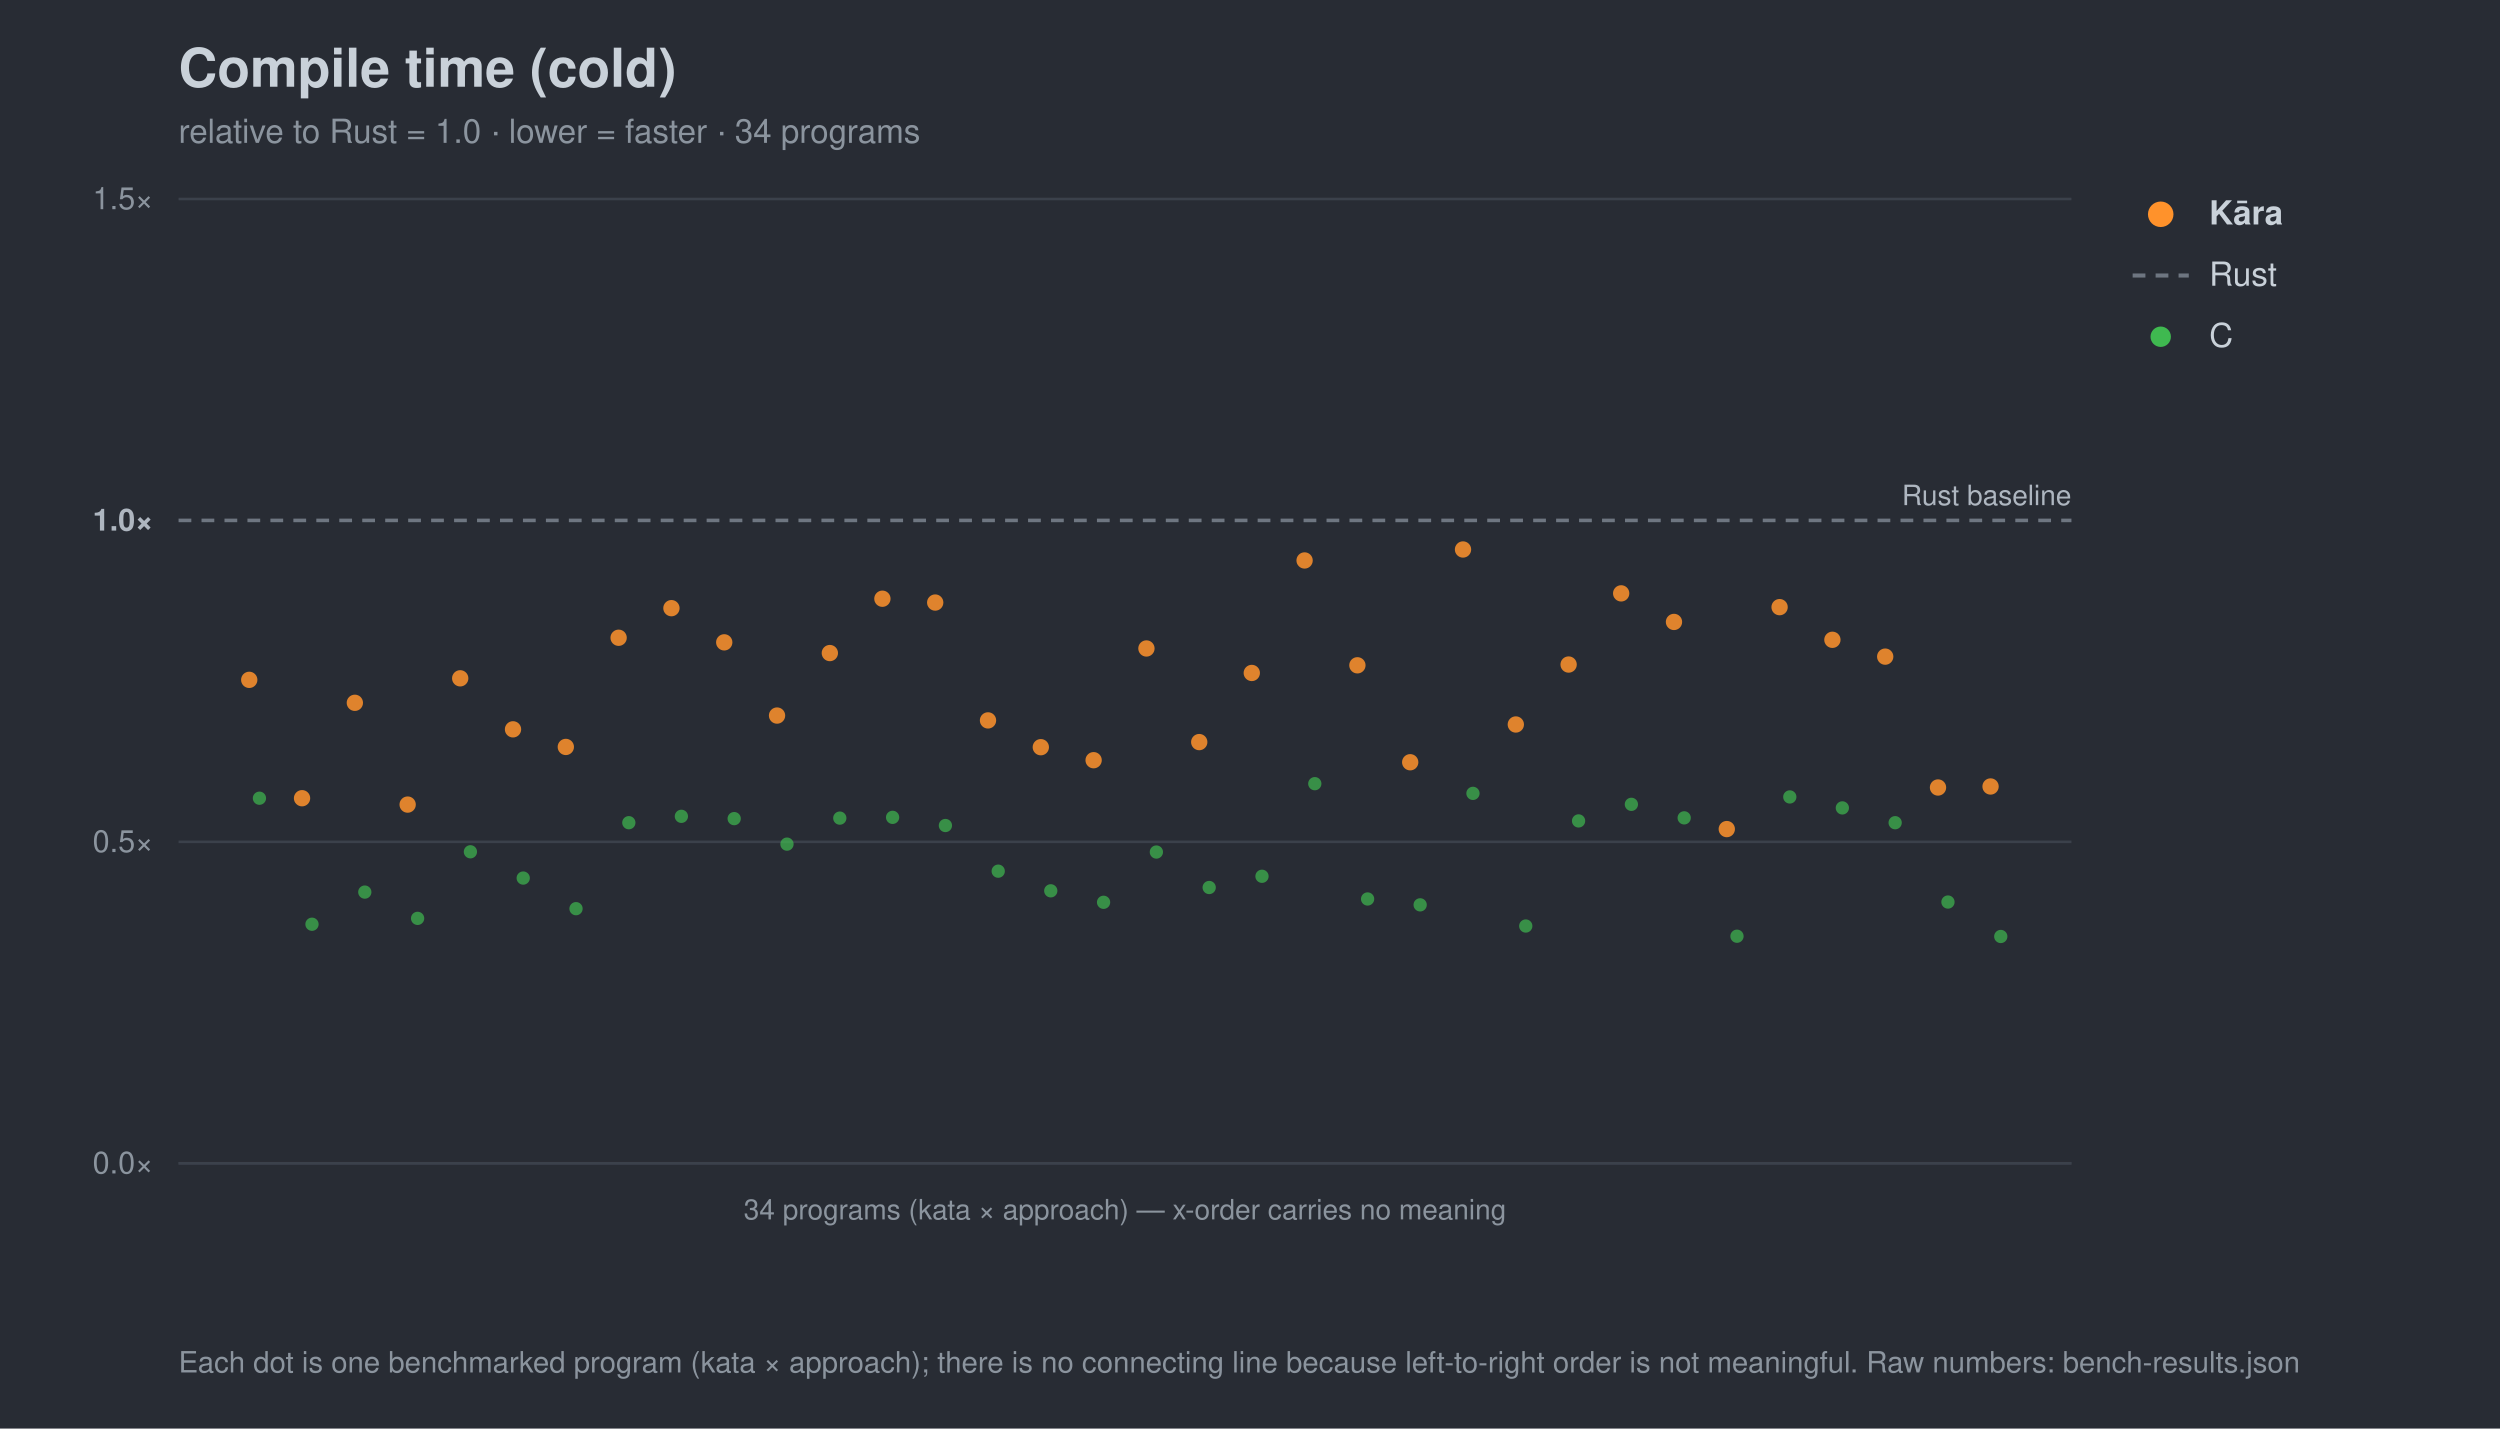
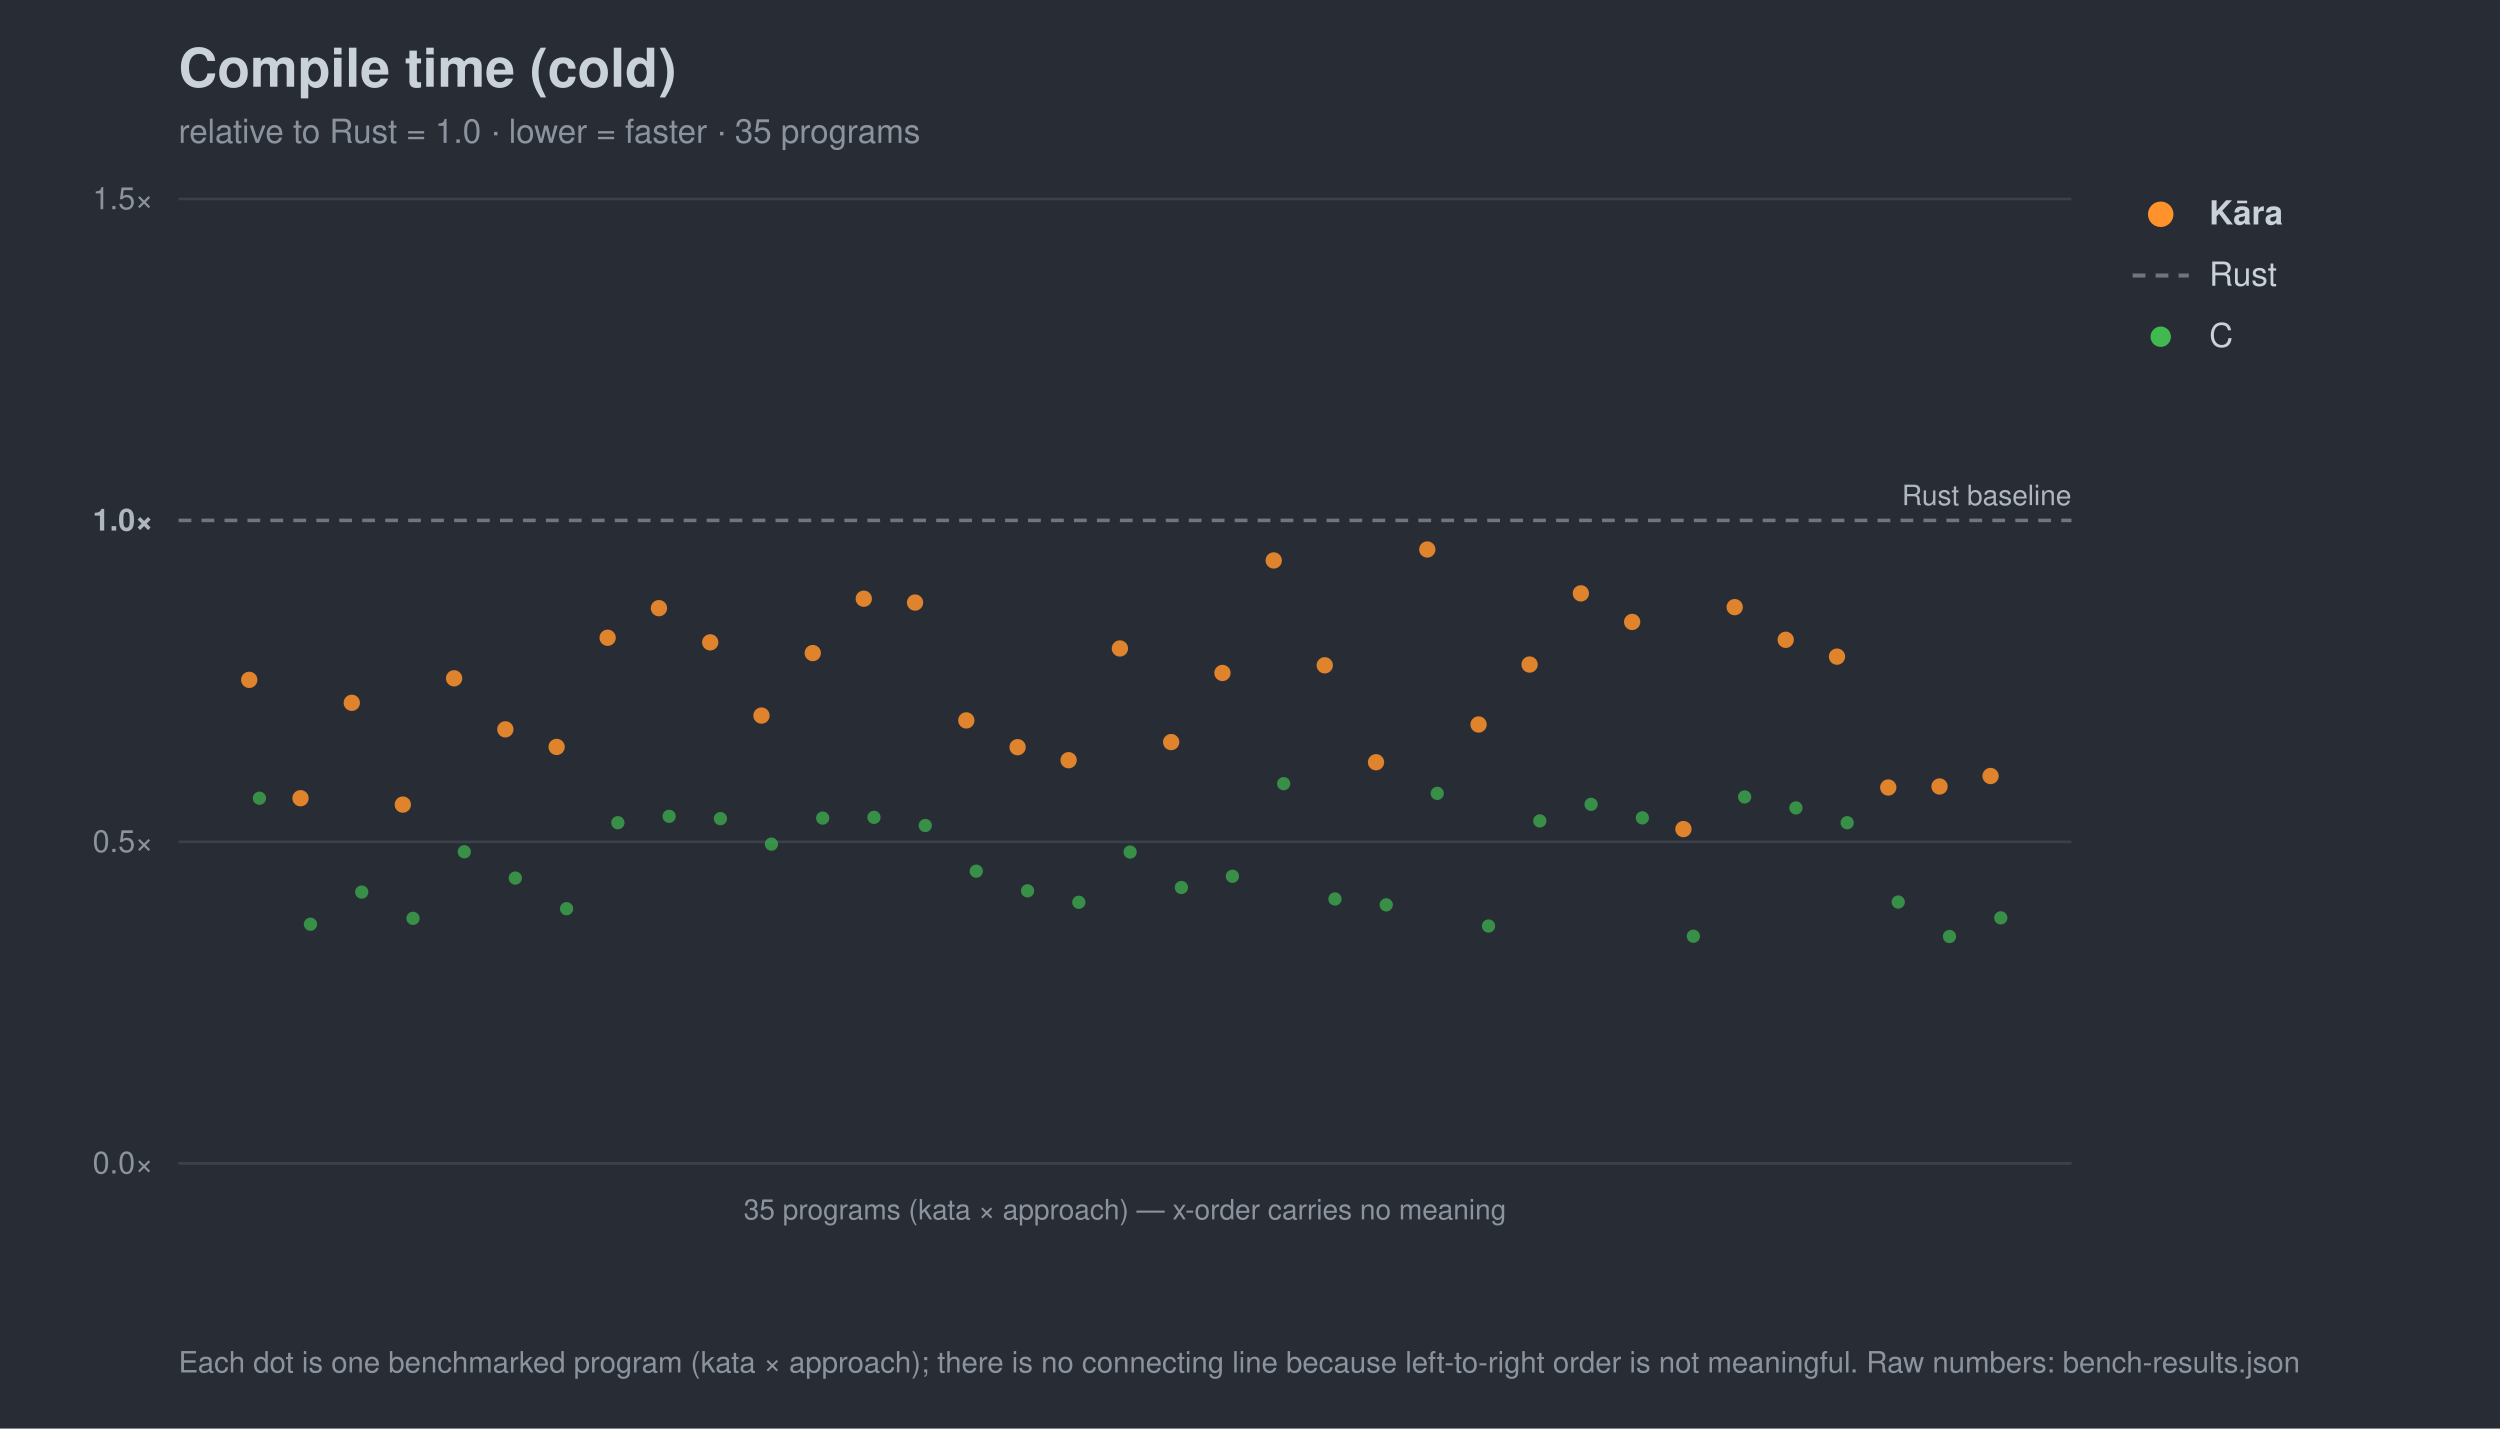
<svg xmlns="http://www.w3.org/2000/svg" width="980" height="560" viewBox="0 0 980 560" font-family="-apple-system,Segoe UI,Helvetica,Arial,sans-serif">
  <rect width="980" height="560" fill="#282c34" />
  <text x="70" y="34" font-size="21" font-weight="700" fill="#c9d1d9">Compile time (cold)</text>
-   <text x="70" y="56" font-size="13" fill="#8b949e">relative to Rust = 1.0 · lower = faster · 34 programs</text>
+   <text x="70" y="56" font-size="13" fill="#8b949e">relative to Rust = 1.0 · lower = faster · 35 programs</text>
  <line x1="70" y1="456.0" x2="812" y2="456.0" stroke="#3b414b" stroke-width="1" />
  <text x="60" y="460.0" font-size="12" text-anchor="end" fill="#8b949e">0.0×</text>
  <line x1="70" y1="330.0" x2="812" y2="330.0" stroke="#3b414b" stroke-width="1" />
  <text x="60" y="334.0" font-size="12" text-anchor="end" fill="#8b949e">0.5×</text>
  <line x1="70" y1="204.0" x2="812" y2="204.0" stroke="#6e7681" stroke-width="1.4" stroke-dasharray="5 4" />
  <text x="60" y="208.0" font-size="12" text-anchor="end" fill="#aeb6c0" font-weight="700">1.0×</text>
  <line x1="70" y1="78.0" x2="812" y2="78.0" stroke="#3b414b" stroke-width="1" />
  <text x="60" y="82.0" font-size="12" text-anchor="end" fill="#8b949e">1.5×</text>
  <text x="812" y="198.0" font-size="11" text-anchor="end" fill="#aeb6c0">Rust baseline</text>
  <line x1="70" y1="456" x2="812" y2="456" stroke="#3b414b" />
-   <text x="441.0" y="478" font-size="11" text-anchor="middle" fill="#8b949e">34 programs (kata × approach) — x-order carries no meaning</text>
+   <text x="441.0" y="478" font-size="11" text-anchor="middle" fill="#8b949e">35 programs (kata × approach) — x-order carries no meaning</text>
  <circle cx="101.7" cy="312.9" r="2.6" fill="#3fb950" opacity="0.7" />
-   <circle cx="122.3" cy="362.3" r="2.6" fill="#3fb950" opacity="0.7" />
-   <circle cx="143.0" cy="349.7" r="2.6" fill="#3fb950" opacity="0.7" />
-   <circle cx="163.7" cy="360.0" r="2.6" fill="#3fb950" opacity="0.7" />
-   <circle cx="184.4" cy="333.9" r="2.6" fill="#3fb950" opacity="0.7" />
-   <circle cx="205.1" cy="344.2" r="2.6" fill="#3fb950" opacity="0.7" />
-   <circle cx="225.8" cy="356.2" r="2.6" fill="#3fb950" opacity="0.7" />
-   <circle cx="246.5" cy="322.5" r="2.6" fill="#3fb950" opacity="0.7" />
-   <circle cx="267.1" cy="320.0" r="2.6" fill="#3fb950" opacity="0.7" />
-   <circle cx="287.8" cy="320.9" r="2.6" fill="#3fb950" opacity="0.7" />
-   <circle cx="308.5" cy="330.9" r="2.6" fill="#3fb950" opacity="0.7" />
-   <circle cx="329.2" cy="320.7" r="2.6" fill="#3fb950" opacity="0.7" />
-   <circle cx="349.9" cy="320.4" r="2.6" fill="#3fb950" opacity="0.7" />
-   <circle cx="370.6" cy="323.6" r="2.6" fill="#3fb950" opacity="0.7" />
-   <circle cx="391.3" cy="341.5" r="2.6" fill="#3fb950" opacity="0.7" />
-   <circle cx="411.9" cy="349.2" r="2.6" fill="#3fb950" opacity="0.7" />
-   <circle cx="432.6" cy="353.7" r="2.6" fill="#3fb950" opacity="0.7" />
-   <circle cx="453.3" cy="334.0" r="2.6" fill="#3fb950" opacity="0.7" />
-   <circle cx="474.0" cy="347.9" r="2.6" fill="#3fb950" opacity="0.7" />
-   <circle cx="494.7" cy="343.5" r="2.6" fill="#3fb950" opacity="0.7" />
-   <circle cx="515.4" cy="307.2" r="2.6" fill="#3fb950" opacity="0.7" />
-   <circle cx="536.1" cy="352.4" r="2.6" fill="#3fb950" opacity="0.7" />
-   <circle cx="556.7" cy="354.7" r="2.6" fill="#3fb950" opacity="0.7" />
-   <circle cx="577.4" cy="311.0" r="2.6" fill="#3fb950" opacity="0.7" />
-   <circle cx="598.1" cy="363.0" r="2.6" fill="#3fb950" opacity="0.7" />
-   <circle cx="618.8" cy="321.8" r="2.6" fill="#3fb950" opacity="0.7" />
-   <circle cx="639.5" cy="315.3" r="2.6" fill="#3fb950" opacity="0.7" />
-   <circle cx="660.2" cy="320.6" r="2.6" fill="#3fb950" opacity="0.7" />
-   <circle cx="680.9" cy="367.0" r="2.6" fill="#3fb950" opacity="0.7" />
-   <circle cx="701.6" cy="312.4" r="2.6" fill="#3fb950" opacity="0.7" />
-   <circle cx="722.2" cy="316.7" r="2.6" fill="#3fb950" opacity="0.7" />
-   <circle cx="742.9" cy="322.5" r="2.6" fill="#3fb950" opacity="0.7" />
-   <circle cx="763.6" cy="353.6" r="2.6" fill="#3fb950" opacity="0.7" />
-   <circle cx="784.3" cy="367.1" r="2.6" fill="#3fb950" opacity="0.7" />
+   <circle cx="121.7" cy="362.3" r="2.6" fill="#3fb950" opacity="0.7" />
+   <circle cx="141.8" cy="349.7" r="2.6" fill="#3fb950" opacity="0.7" />
+   <circle cx="161.9" cy="360.0" r="2.6" fill="#3fb950" opacity="0.7" />
+   <circle cx="182.0" cy="333.9" r="2.6" fill="#3fb950" opacity="0.7" />
+   <circle cx="202.0" cy="344.2" r="2.6" fill="#3fb950" opacity="0.7" />
+   <circle cx="222.1" cy="356.2" r="2.6" fill="#3fb950" opacity="0.7" />
+   <circle cx="242.2" cy="322.5" r="2.6" fill="#3fb950" opacity="0.7" />
+   <circle cx="262.3" cy="320.0" r="2.6" fill="#3fb950" opacity="0.7" />
+   <circle cx="282.4" cy="320.9" r="2.6" fill="#3fb950" opacity="0.7" />
+   <circle cx="302.4" cy="330.9" r="2.6" fill="#3fb950" opacity="0.7" />
+   <circle cx="322.5" cy="320.7" r="2.6" fill="#3fb950" opacity="0.7" />
+   <circle cx="342.6" cy="320.4" r="2.6" fill="#3fb950" opacity="0.7" />
+   <circle cx="362.7" cy="323.6" r="2.6" fill="#3fb950" opacity="0.7" />
+   <circle cx="382.7" cy="341.5" r="2.6" fill="#3fb950" opacity="0.7" />
+   <circle cx="402.8" cy="349.2" r="2.6" fill="#3fb950" opacity="0.7" />
+   <circle cx="422.9" cy="353.7" r="2.6" fill="#3fb950" opacity="0.7" />
+   <circle cx="443.0" cy="334.0" r="2.6" fill="#3fb950" opacity="0.7" />
+   <circle cx="463.1" cy="347.9" r="2.6" fill="#3fb950" opacity="0.7" />
+   <circle cx="483.1" cy="343.5" r="2.6" fill="#3fb950" opacity="0.7" />
+   <circle cx="503.2" cy="307.2" r="2.6" fill="#3fb950" opacity="0.7" />
+   <circle cx="523.3" cy="352.4" r="2.6" fill="#3fb950" opacity="0.7" />
+   <circle cx="543.4" cy="354.7" r="2.6" fill="#3fb950" opacity="0.7" />
+   <circle cx="563.4" cy="311.0" r="2.6" fill="#3fb950" opacity="0.7" />
+   <circle cx="583.5" cy="363.0" r="2.6" fill="#3fb950" opacity="0.7" />
+   <circle cx="603.6" cy="321.8" r="2.6" fill="#3fb950" opacity="0.7" />
+   <circle cx="623.7" cy="315.3" r="2.6" fill="#3fb950" opacity="0.7" />
+   <circle cx="643.8" cy="320.6" r="2.6" fill="#3fb950" opacity="0.7" />
+   <circle cx="663.8" cy="367.0" r="2.6" fill="#3fb950" opacity="0.7" />
+   <circle cx="683.9" cy="312.4" r="2.6" fill="#3fb950" opacity="0.7" />
+   <circle cx="704.0" cy="316.7" r="2.6" fill="#3fb950" opacity="0.7" />
+   <circle cx="724.1" cy="322.5" r="2.6" fill="#3fb950" opacity="0.7" />
+   <circle cx="744.1" cy="353.6" r="2.6" fill="#3fb950" opacity="0.7" />
+   <circle cx="764.2" cy="367.1" r="2.6" fill="#3fb950" opacity="0.7" />
+   <circle cx="784.3" cy="359.8" r="2.6" fill="#3fb950" opacity="0.7" />
  <circle cx="97.7" cy="266.5" r="3.2" fill="#ff922b" opacity="0.85" />
-   <circle cx="118.4" cy="312.9" r="3.2" fill="#ff922b" opacity="0.85" />
-   <circle cx="139.1" cy="275.5" r="3.2" fill="#ff922b" opacity="0.85" />
-   <circle cx="159.8" cy="315.4" r="3.2" fill="#ff922b" opacity="0.85" />
-   <circle cx="180.4" cy="265.9" r="3.2" fill="#ff922b" opacity="0.85" />
-   <circle cx="201.1" cy="285.9" r="3.2" fill="#ff922b" opacity="0.85" />
-   <circle cx="221.8" cy="292.8" r="3.2" fill="#ff922b" opacity="0.85" />
-   <circle cx="242.5" cy="250.0" r="3.2" fill="#ff922b" opacity="0.85" />
-   <circle cx="263.2" cy="238.4" r="3.2" fill="#ff922b" opacity="0.85" />
-   <circle cx="283.9" cy="251.8" r="3.2" fill="#ff922b" opacity="0.85" />
-   <circle cx="304.6" cy="280.5" r="3.2" fill="#ff922b" opacity="0.85" />
-   <circle cx="325.3" cy="256.0" r="3.2" fill="#ff922b" opacity="0.85" />
-   <circle cx="345.9" cy="234.7" r="3.2" fill="#ff922b" opacity="0.85" />
-   <circle cx="366.6" cy="236.2" r="3.2" fill="#ff922b" opacity="0.85" />
-   <circle cx="387.3" cy="282.4" r="3.2" fill="#ff922b" opacity="0.85" />
-   <circle cx="408.0" cy="292.9" r="3.2" fill="#ff922b" opacity="0.85" />
-   <circle cx="428.7" cy="298.0" r="3.2" fill="#ff922b" opacity="0.85" />
-   <circle cx="449.4" cy="254.2" r="3.2" fill="#ff922b" opacity="0.85" />
-   <circle cx="470.1" cy="290.9" r="3.2" fill="#ff922b" opacity="0.85" />
-   <circle cx="490.7" cy="263.8" r="3.2" fill="#ff922b" opacity="0.85" />
-   <circle cx="511.4" cy="219.7" r="3.2" fill="#ff922b" opacity="0.85" />
-   <circle cx="532.1" cy="260.8" r="3.2" fill="#ff922b" opacity="0.85" />
-   <circle cx="552.8" cy="298.8" r="3.2" fill="#ff922b" opacity="0.85" />
-   <circle cx="573.5" cy="215.4" r="3.2" fill="#ff922b" opacity="0.85" />
-   <circle cx="594.2" cy="284.0" r="3.2" fill="#ff922b" opacity="0.85" />
-   <circle cx="614.9" cy="260.5" r="3.2" fill="#ff922b" opacity="0.85" />
-   <circle cx="635.5" cy="232.6" r="3.2" fill="#ff922b" opacity="0.85" />
-   <circle cx="656.2" cy="243.8" r="3.2" fill="#ff922b" opacity="0.85" />
-   <circle cx="676.9" cy="325.0" r="3.2" fill="#ff922b" opacity="0.85" />
-   <circle cx="697.6" cy="238.0" r="3.2" fill="#ff922b" opacity="0.85" />
-   <circle cx="718.3" cy="250.8" r="3.2" fill="#ff922b" opacity="0.85" />
-   <circle cx="739.0" cy="257.4" r="3.2" fill="#ff922b" opacity="0.85" />
-   <circle cx="759.7" cy="308.7" r="3.2" fill="#ff922b" opacity="0.85" />
-   <circle cx="780.3" cy="308.3" r="3.2" fill="#ff922b" opacity="0.85" />
+   <circle cx="117.8" cy="312.9" r="3.2" fill="#ff922b" opacity="0.85" />
+   <circle cx="137.9" cy="275.5" r="3.2" fill="#ff922b" opacity="0.85" />
+   <circle cx="157.9" cy="315.4" r="3.2" fill="#ff922b" opacity="0.85" />
+   <circle cx="178.0" cy="265.9" r="3.2" fill="#ff922b" opacity="0.85" />
+   <circle cx="198.1" cy="285.9" r="3.2" fill="#ff922b" opacity="0.85" />
+   <circle cx="218.2" cy="292.8" r="3.2" fill="#ff922b" opacity="0.85" />
+   <circle cx="238.2" cy="250.0" r="3.2" fill="#ff922b" opacity="0.85" />
+   <circle cx="258.3" cy="238.4" r="3.2" fill="#ff922b" opacity="0.85" />
+   <circle cx="278.4" cy="251.8" r="3.2" fill="#ff922b" opacity="0.85" />
+   <circle cx="298.5" cy="280.5" r="3.2" fill="#ff922b" opacity="0.85" />
+   <circle cx="318.6" cy="256.0" r="3.2" fill="#ff922b" opacity="0.85" />
+   <circle cx="338.6" cy="234.7" r="3.2" fill="#ff922b" opacity="0.85" />
+   <circle cx="358.7" cy="236.2" r="3.2" fill="#ff922b" opacity="0.85" />
+   <circle cx="378.8" cy="282.4" r="3.2" fill="#ff922b" opacity="0.85" />
+   <circle cx="398.9" cy="292.9" r="3.2" fill="#ff922b" opacity="0.85" />
+   <circle cx="418.9" cy="298.0" r="3.2" fill="#ff922b" opacity="0.85" />
+   <circle cx="439.0" cy="254.2" r="3.2" fill="#ff922b" opacity="0.85" />
+   <circle cx="459.1" cy="290.9" r="3.2" fill="#ff922b" opacity="0.85" />
+   <circle cx="479.2" cy="263.8" r="3.2" fill="#ff922b" opacity="0.85" />
+   <circle cx="499.3" cy="219.7" r="3.2" fill="#ff922b" opacity="0.85" />
+   <circle cx="519.3" cy="260.8" r="3.2" fill="#ff922b" opacity="0.85" />
+   <circle cx="539.4" cy="298.8" r="3.2" fill="#ff922b" opacity="0.85" />
+   <circle cx="559.5" cy="215.4" r="3.2" fill="#ff922b" opacity="0.85" />
+   <circle cx="579.6" cy="284.0" r="3.2" fill="#ff922b" opacity="0.85" />
+   <circle cx="599.6" cy="260.5" r="3.2" fill="#ff922b" opacity="0.85" />
+   <circle cx="619.7" cy="232.6" r="3.2" fill="#ff922b" opacity="0.85" />
+   <circle cx="639.8" cy="243.8" r="3.2" fill="#ff922b" opacity="0.85" />
+   <circle cx="659.9" cy="325.0" r="3.2" fill="#ff922b" opacity="0.85" />
+   <circle cx="680.0" cy="238.0" r="3.2" fill="#ff922b" opacity="0.85" />
+   <circle cx="700.0" cy="250.8" r="3.2" fill="#ff922b" opacity="0.85" />
+   <circle cx="720.1" cy="257.4" r="3.2" fill="#ff922b" opacity="0.85" />
+   <circle cx="740.2" cy="308.7" r="3.2" fill="#ff922b" opacity="0.85" />
+   <circle cx="760.3" cy="308.3" r="3.2" fill="#ff922b" opacity="0.85" />
+   <circle cx="780.3" cy="304.2" r="3.2" fill="#ff922b" opacity="0.85" />
  <circle cx="847" cy="84" r="5" fill="#ff922b" />
  <text x="866" y="88" font-size="13" fill="#c9d1d9" font-weight="700">Kāra</text>
  <line x1="836" y1="108" x2="858" y2="108" stroke="#6e7681" stroke-width="1.6" stroke-dasharray="5 4" />
  <text x="866" y="112" font-size="13" fill="#c9d1d9" font-weight="400">Rust</text>
  <circle cx="847" cy="132" r="4" fill="#3fb950" />
  <text x="866" y="136" font-size="13" fill="#c9d1d9" font-weight="400">C</text>
  <text x="70" y="538" font-size="11.5" fill="#8b949e">Each dot is one benchmarked program (kata × approach); there is no connecting line because left-to-right order is not meaningful. Raw numbers: bench-results.json</text>
</svg>
